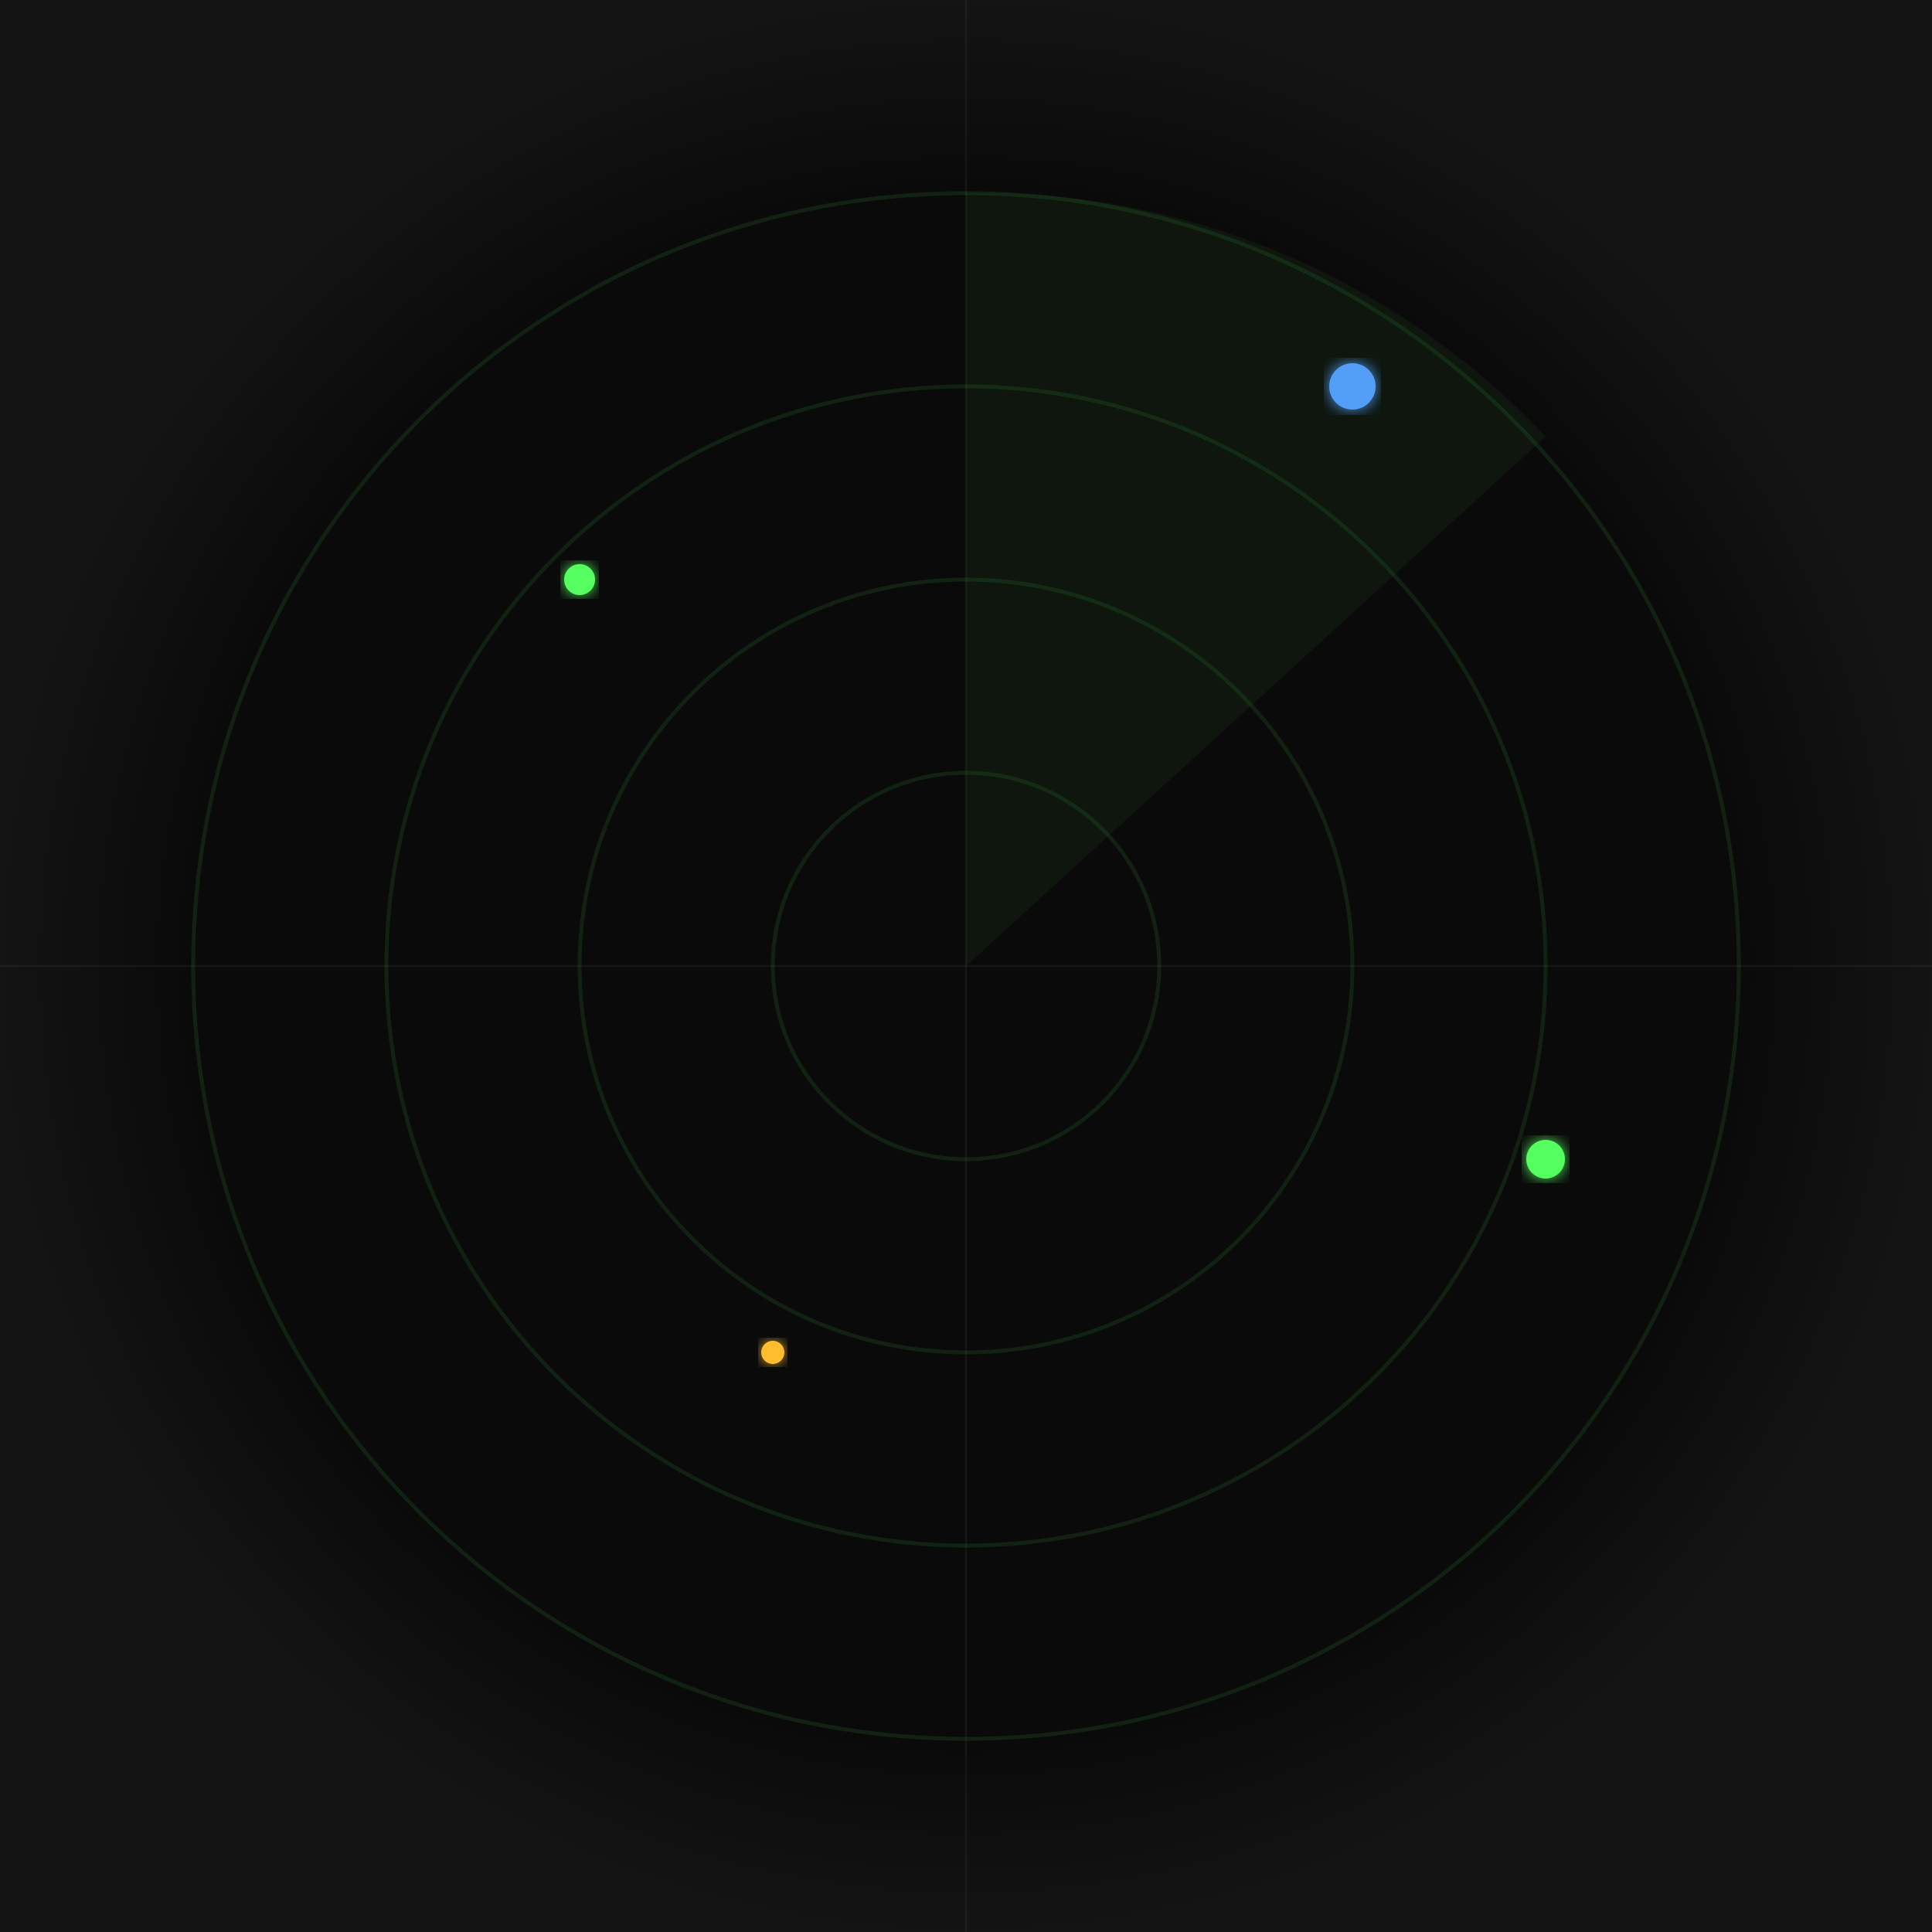
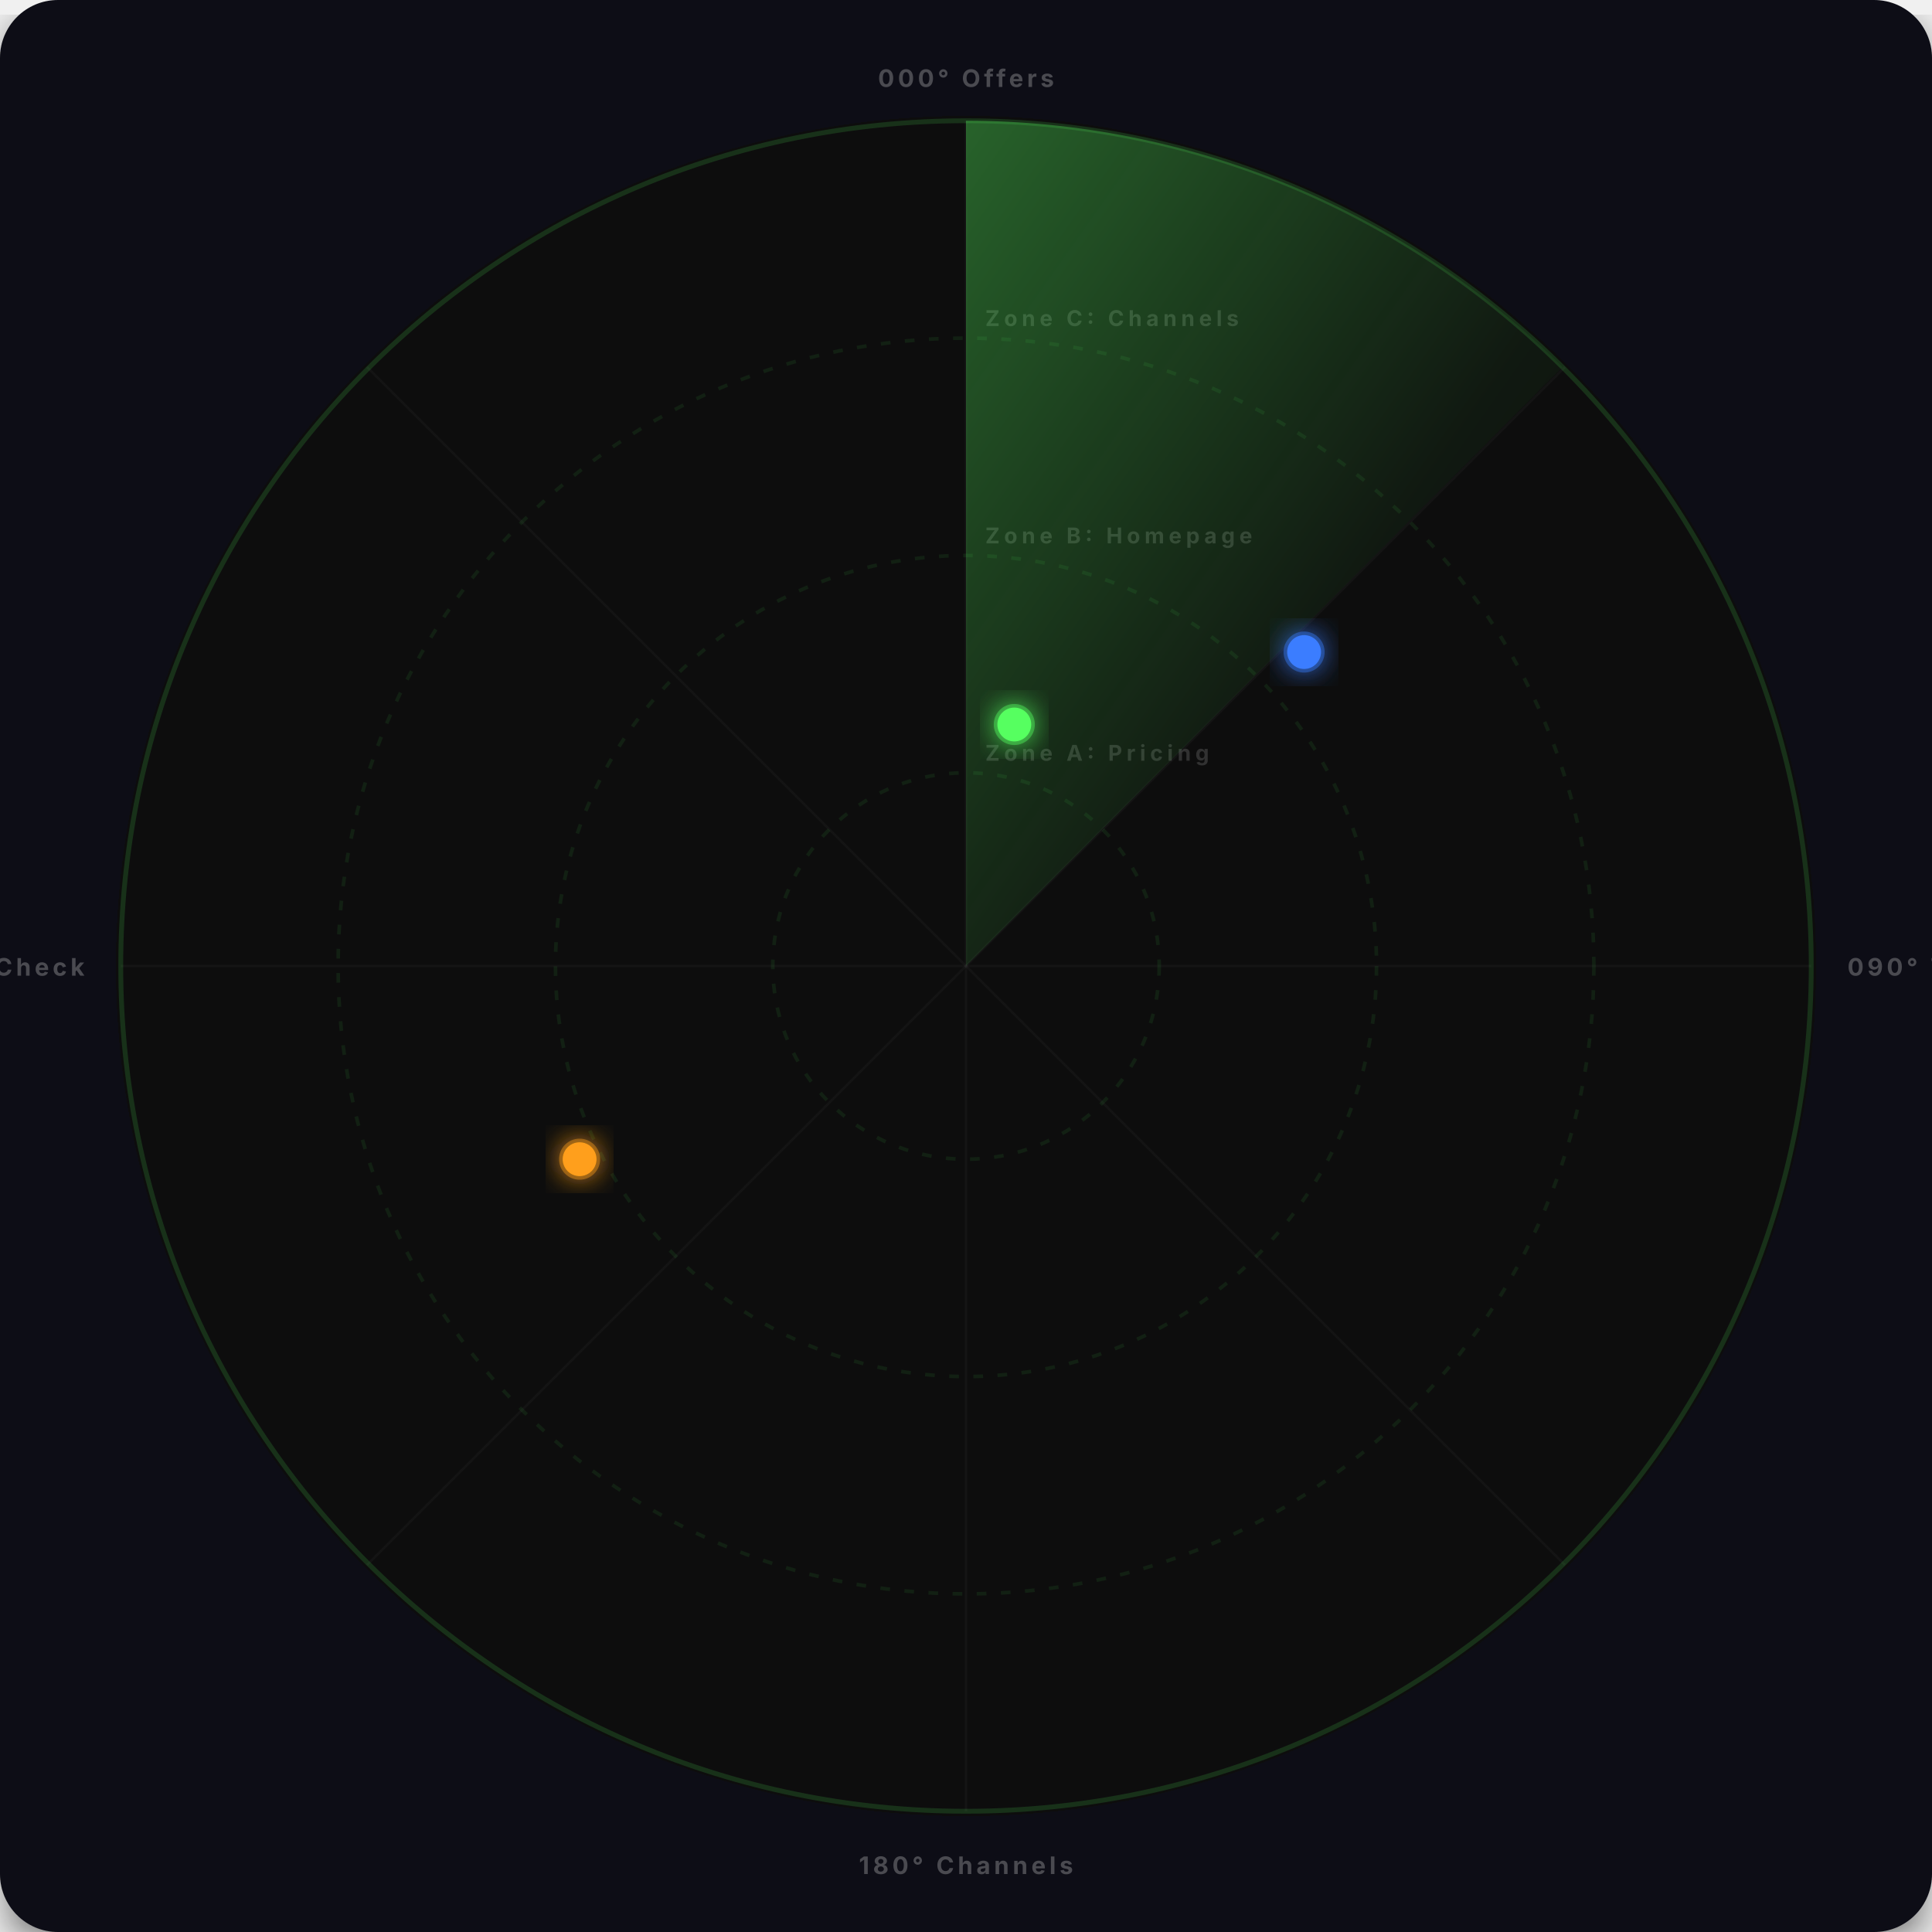
- <svg xmlns="http://www.w3.org/2000/svg" viewBox="0 0 1000 1000" width="100%" height="100%">
+ <svg xmlns="http://www.w3.org/2000/svg" viewBox="0 0 800 800" width="100%" height="100%">
  <defs>
-     <radialGradient id="radarGrad" cx="50%" cy="50%" r="50%">
-       <stop offset="80%" stop-color="#0A0A0A" />
-       <stop offset="100%" stop-color="#141414" />
+     <radialGradient id="radarDarkBg" cx="50%" cy="50%" r="50%">
+       <stop offset="60%" stop-color="#07070a" />
+       <stop offset="100%" stop-color="#0f0f15" />
    </radialGradient>
-     <filter id="glow">
-       <feGaussianBlur stdDeviation="4" result="coloredBlur" />
+     <linearGradient id="sweepGrad" x1="0%" y1="0%" x2="100%" y2="100%">
+       <stop offset="0%" stop-color="#57ff60" stop-opacity="0.35" />
+       <stop offset="60%" stop-color="#57ff60" stop-opacity="0.05" />
+       <stop offset="100%" stop-color="#57ff60" stop-opacity="0" />
+     </linearGradient>
+     <filter id="blipGlowGreen" x="-50%" y="-50%" width="200%" height="200%">
+       <feGaussianBlur stdDeviation="6" result="blur" />
      <feMerge>
-         <feMergeNode in="coloredBlur" />
+         <feMergeNode in="blur" />
        <feMergeNode in="SourceGraphic" />
      </feMerge>
    </filter>
+     <filter id="blipGlowBlue" x="-50%" y="-50%" width="200%" height="200%">
+       <feGaussianBlur stdDeviation="6" result="blur" />
+       <feMerge>
+         <feMergeNode in="blur" />
+         <feMergeNode in="SourceGraphic" />
+       </feMerge>
+     </filter>
+     <filter id="blipGlowOrange" x="-50%" y="-50%" width="200%" height="200%">
+       <feGaussianBlur stdDeviation="6" result="blur" />
+       <feMerge>
+         <feMergeNode in="blur" />
+         <feMergeNode in="SourceGraphic" />
+       </feMerge>
+     </filter>
+     <filter id="cardShadow" x="-10%" y="-10%" width="120%" height="120%">
+       <feDropShadow dx="0" dy="6" stdDeviation="10" flood-color="#000" flood-opacity="0.6" />
+     </filter>
  </defs>
-   <rect width="1000" height="1000" fill="url(#radarGrad)" />
-   <g stroke="rgba(87,255,96,0.1)" stroke-width="2" fill="none">
-     <circle cx="500" cy="500" r="100" />
-     <circle cx="500" cy="500" r="200" />
-     <circle cx="500" cy="500" r="300" />
-     <circle cx="500" cy="500" r="400" />
-   </g>
-   <g stroke="rgba(255,255,255,0.05)" stroke-width="1">
-     <line x1="500" y1="0" x2="500" y2="1000" />
-     <line x1="0" y1="500" x2="1000" y2="500" />
-   </g>
-   <circle cx="300" cy="300" r="8" fill="#57ff60" filter="url(#glow)" />
-   <circle cx="700" cy="200" r="12" fill="#5299ff" filter="url(#glow)" />
-   <circle cx="400" cy="700" r="6" fill="#ffbd2e" filter="url(#glow)" />
-   <circle cx="800" cy="600" r="10" fill="#57ff60" filter="url(#glow)" />
-   <path d="M 500,500 L 500,100 A 400 400 0 0 1 800,226 Z" fill="rgba(87,255,96,0.05)" />
+   <style>
+     /* CSS Styles for Interactive Radar Visuals */
+     .radar-bg { fill: url(#radarDarkBg); }
+     
+     /* Sweeping Beam Animation */
+     .radar-beam {
+       fill: url(#sweepGrad);
+       transform-origin: 400px 400px;
+       animation: sweepRotary 6s linear infinite;
+     }
+     
+     @keyframes sweepRotary {
+       from { transform: rotate(0deg); }
+       to { transform: rotate(360deg); }
+     }
+ 
+     /* Polar Grid Guides */
+     .polar-circle {
+       fill: none;
+       stroke: rgba(87, 255, 96, 0.08);
+       stroke-width: 1.5;
+       stroke-dasharray: 4, 6;
+       transition: stroke 0.3s ease;
+     }
+     .polar-circle-bold {
+       fill: none;
+       stroke: rgba(87, 255, 96, 0.15);
+       stroke-width: 2;
+       transition: stroke 0.3s ease;
+     }
+     .grid-line {
+       stroke: rgba(255, 255, 255, 0.03);
+       stroke-width: 1;
+     }
+     .axis-label {
+       font-family: 'Inter', system-ui, sans-serif;
+       font-size: 10px;
+       font-weight: 700;
+       fill: rgba(255, 255, 255, 0.25);
+       letter-spacing: 0.15em;
+       text-transform: uppercase;
+     }
+ 
+     /* Blips and Actions */
+     .blip-group {
+       cursor: pointer;
+     }
+     .blip-core {
+       stroke-width: 3;
+       transition: r 0.2s ease, stroke-width 0.2s ease;
+     }
+     .blip-pulse {
+       fill: none;
+       stroke-width: 1.5;
+       animation: pulseRipple 2s cubic-bezier(0.16, 1, 0.3, 1) infinite;
+     }
+ 
+     @keyframes pulseRipple {
+       0% { r: 6px; opacity: 1; }
+       100% { r: 24px; opacity: 0; }
+     }
+ 
+     /* Operator Color Variants */
+     .blip-green .blip-core { fill: #57ff60; stroke: rgba(87, 255, 96, 0.4); filter: url(#blipGlowGreen); }
+     .blip-green .blip-pulse { stroke: #57ff60; }
+     .blip-blue .blip-core { fill: #3b7dff; stroke: rgba(59, 125, 255, 0.4); filter: url(#blipGlowBlue); }
+     .blip-blue .blip-pulse { stroke: #3b7dff; }
+     .blip-orange .blip-core { fill: #ff9f1a; stroke: rgba(255, 159, 26, 0.4); filter: url(#blipGlowOrange); }
+     .blip-orange .blip-pulse { stroke: #ff9f1a; }
+ 
+     /* Tooltip/Card Panel Styles */
+     .operator-card {
+       opacity: 0;
+       pointer-events: none;
+       transform: scale(0.95) translate(-10px, -10px);
+       transform-origin: 50% 50%;
+       transition: opacity 0.3s cubic-bezier(0.2, 0.8, 0.2, 1), transform 0.3s cubic-bezier(0.2, 0.8, 0.2, 1);
+     }
+     .blip-group:hover .operator-card {
+       opacity: 1;
+       pointer-events: auto;
+       transform: scale(1) translate(0, 0);
+     }
+ 
+     .card-base {
+       fill: #111116;
+       stroke: rgba(255, 255, 255, 0.08);
+       stroke-width: 1.5;
+     }
+     .blip-group:hover .card-base {
+       stroke: rgba(87, 255, 96, 0.4);
+     }
+     .card-label {
+       font-family: 'Inter', system-ui, sans-serif;
+       font-size: 9px;
+       font-weight: 800;
+       letter-spacing: 0.1em;
+       text-transform: uppercase;
+     }
+     .card-title {
+       font-family: 'Inter', system-ui, sans-serif;
+       font-size: 13px;
+       font-weight: 700;
+       fill: #ffffff;
+     }
+     .card-desc {
+       font-family: 'Inter', system-ui, sans-serif;
+       font-size: 11px;
+       fill: rgba(255, 255, 255, 0.5);
+     }
+     .card-metric-label {
+       font-family: 'Inter', system-ui, sans-serif;
+       font-size: 9px;
+       fill: rgba(255, 255, 255, 0.4);
+     }
+     .card-metric-val {
+       font-family: 'monospace';
+       font-size: 11.5px;
+       fill: #57ff60;
+       font-weight: 700;
+     }
+ 
+     /* Rings Details Text */
+     .ring-label {
+       font-family: 'Inter', system-ui, sans-serif;
+       font-size: 9px;
+       font-weight: 700;
+       fill: rgba(255, 255, 255, 0.15);
+       letter-spacing: 0.2em;
+       text-transform: uppercase;
+     }
+   </style>
+   <rect class="radar-bg" width="100%" height="100%" rx="24" filter="url(#cardShadow)" />
+   <g>
+     <line class="grid-line" x1="400" y1="50" x2="400" y2="750" />
+     <line class="grid-line" x1="50" y1="400" x2="750" y2="400" />
+     <line class="grid-line" x1="152" y1="152" x2="648" y2="648" />
+     <line class="grid-line" x1="152" y1="648" x2="648" y2="152" />
+     <circle class="polar-circle" cx="400" cy="400" r="80" />
+     <circle class="polar-circle" cx="400" cy="400" r="170" />
+     <circle class="polar-circle" cx="400" cy="400" r="260" />
+     <circle class="polar-circle-bold" cx="400" cy="400" r="350" />
+   </g>
+   <g>
+     <text class="axis-label" x="400" y="36" text-anchor="middle">000° Offers</text>
+     <text class="axis-label" x="765" y="404" text-anchor="start">090° Timing</text>
+     <text class="axis-label" x="400" y="776" text-anchor="middle">180° Channels</text>
+     <text class="axis-label" x="35" y="404" text-anchor="end">270° UX Check</text>
+   </g>
+   <g>
+     <text class="ring-label" x="408" y="315">Zone A: Pricing</text>
+     <text class="ring-label" x="408" y="225">Zone B: Homepage</text>
+     <text class="ring-label" x="408" y="135">Zone C: Channels</text>
+   </g>
+   <path class="radar-beam" d="M 400,400 L 400,50 A 350 350 0 0 1 647,152 Z" />
+   <g class="blip-group blip-green" transform="translate(0, 0)">
+     <circle class="blip-pulse" cx="420" cy="300" r="6" />
+     <circle class="blip-core" cx="420" cy="300" r="7" />
+     <g class="operator-card" transform="translate(435, 190)">
+       <rect class="card-base" width="220" height="110" rx="12" filter="url(#cardShadow)" />
+       <text class="card-label" x="16" y="24" fill="#57ff60">Bet365 (iGaming)</text>
+       <text class="card-title" x="16" y="44">Super Boost: +150%</text>
+       <text class="card-desc" x="16" y="64">Odds boost promo on weekend UCL.</text>
+       <text class="card-metric-label" x="16" y="88">Generosity Index:</text>
+       <text class="card-metric-val" x="140" y="88">88/100</text>
+     </g>
+   </g>
+   <g class="blip-group blip-blue" transform="translate(0, 0)">
+     <circle class="blip-pulse" cx="540" cy="270" r="6" />
+     <circle class="blip-core" cx="540" cy="270" r="7" />
+     <g class="operator-card" transform="translate(555, 160)">
+       <rect class="card-base" width="220" height="110" rx="12" filter="url(#cardShadow)" />
+       <text class="card-label" x="16" y="24" fill="#3b7dff">SkyBet (Sectors)</text>
+       <text class="card-title" x="16" y="44">Free Bet Drop Live</text>
+       <text class="card-desc" x="16" y="64">Shifted prime banner spot to slots.</text>
+       <text class="card-metric-label" x="16" y="88">Margin Exposure:</text>
+       <text class="card-metric-val" x="140" y="88">High Risk</text>
+     </g>
+   </g>
+   <g class="blip-group blip-orange" transform="translate(0, 0)">
+     <circle class="blip-pulse" cx="240" cy="480" r="6" />
+     <circle class="blip-core" cx="240" cy="480" r="7" />
+     <g class="operator-card" transform="translate(255, 370)">
+       <rect class="card-base" width="220" height="110" rx="12" filter="url(#cardShadow)" />
+       <text class="card-label" x="16" y="24" fill="#ff9f1a">DraftKings (Enterprise)</text>
+       <text class="card-title" x="16" y="44">KYC Checkout Audit</text>
+       <text class="card-desc" x="16" y="64">Optimized card scanning flow.</text>
+       <text class="card-metric-label" x="16" y="88">Friction Reduction:</text>
+       <text class="card-metric-val" x="140" y="88">-14.2s</text>
+     </g>
+   </g>
</svg>
